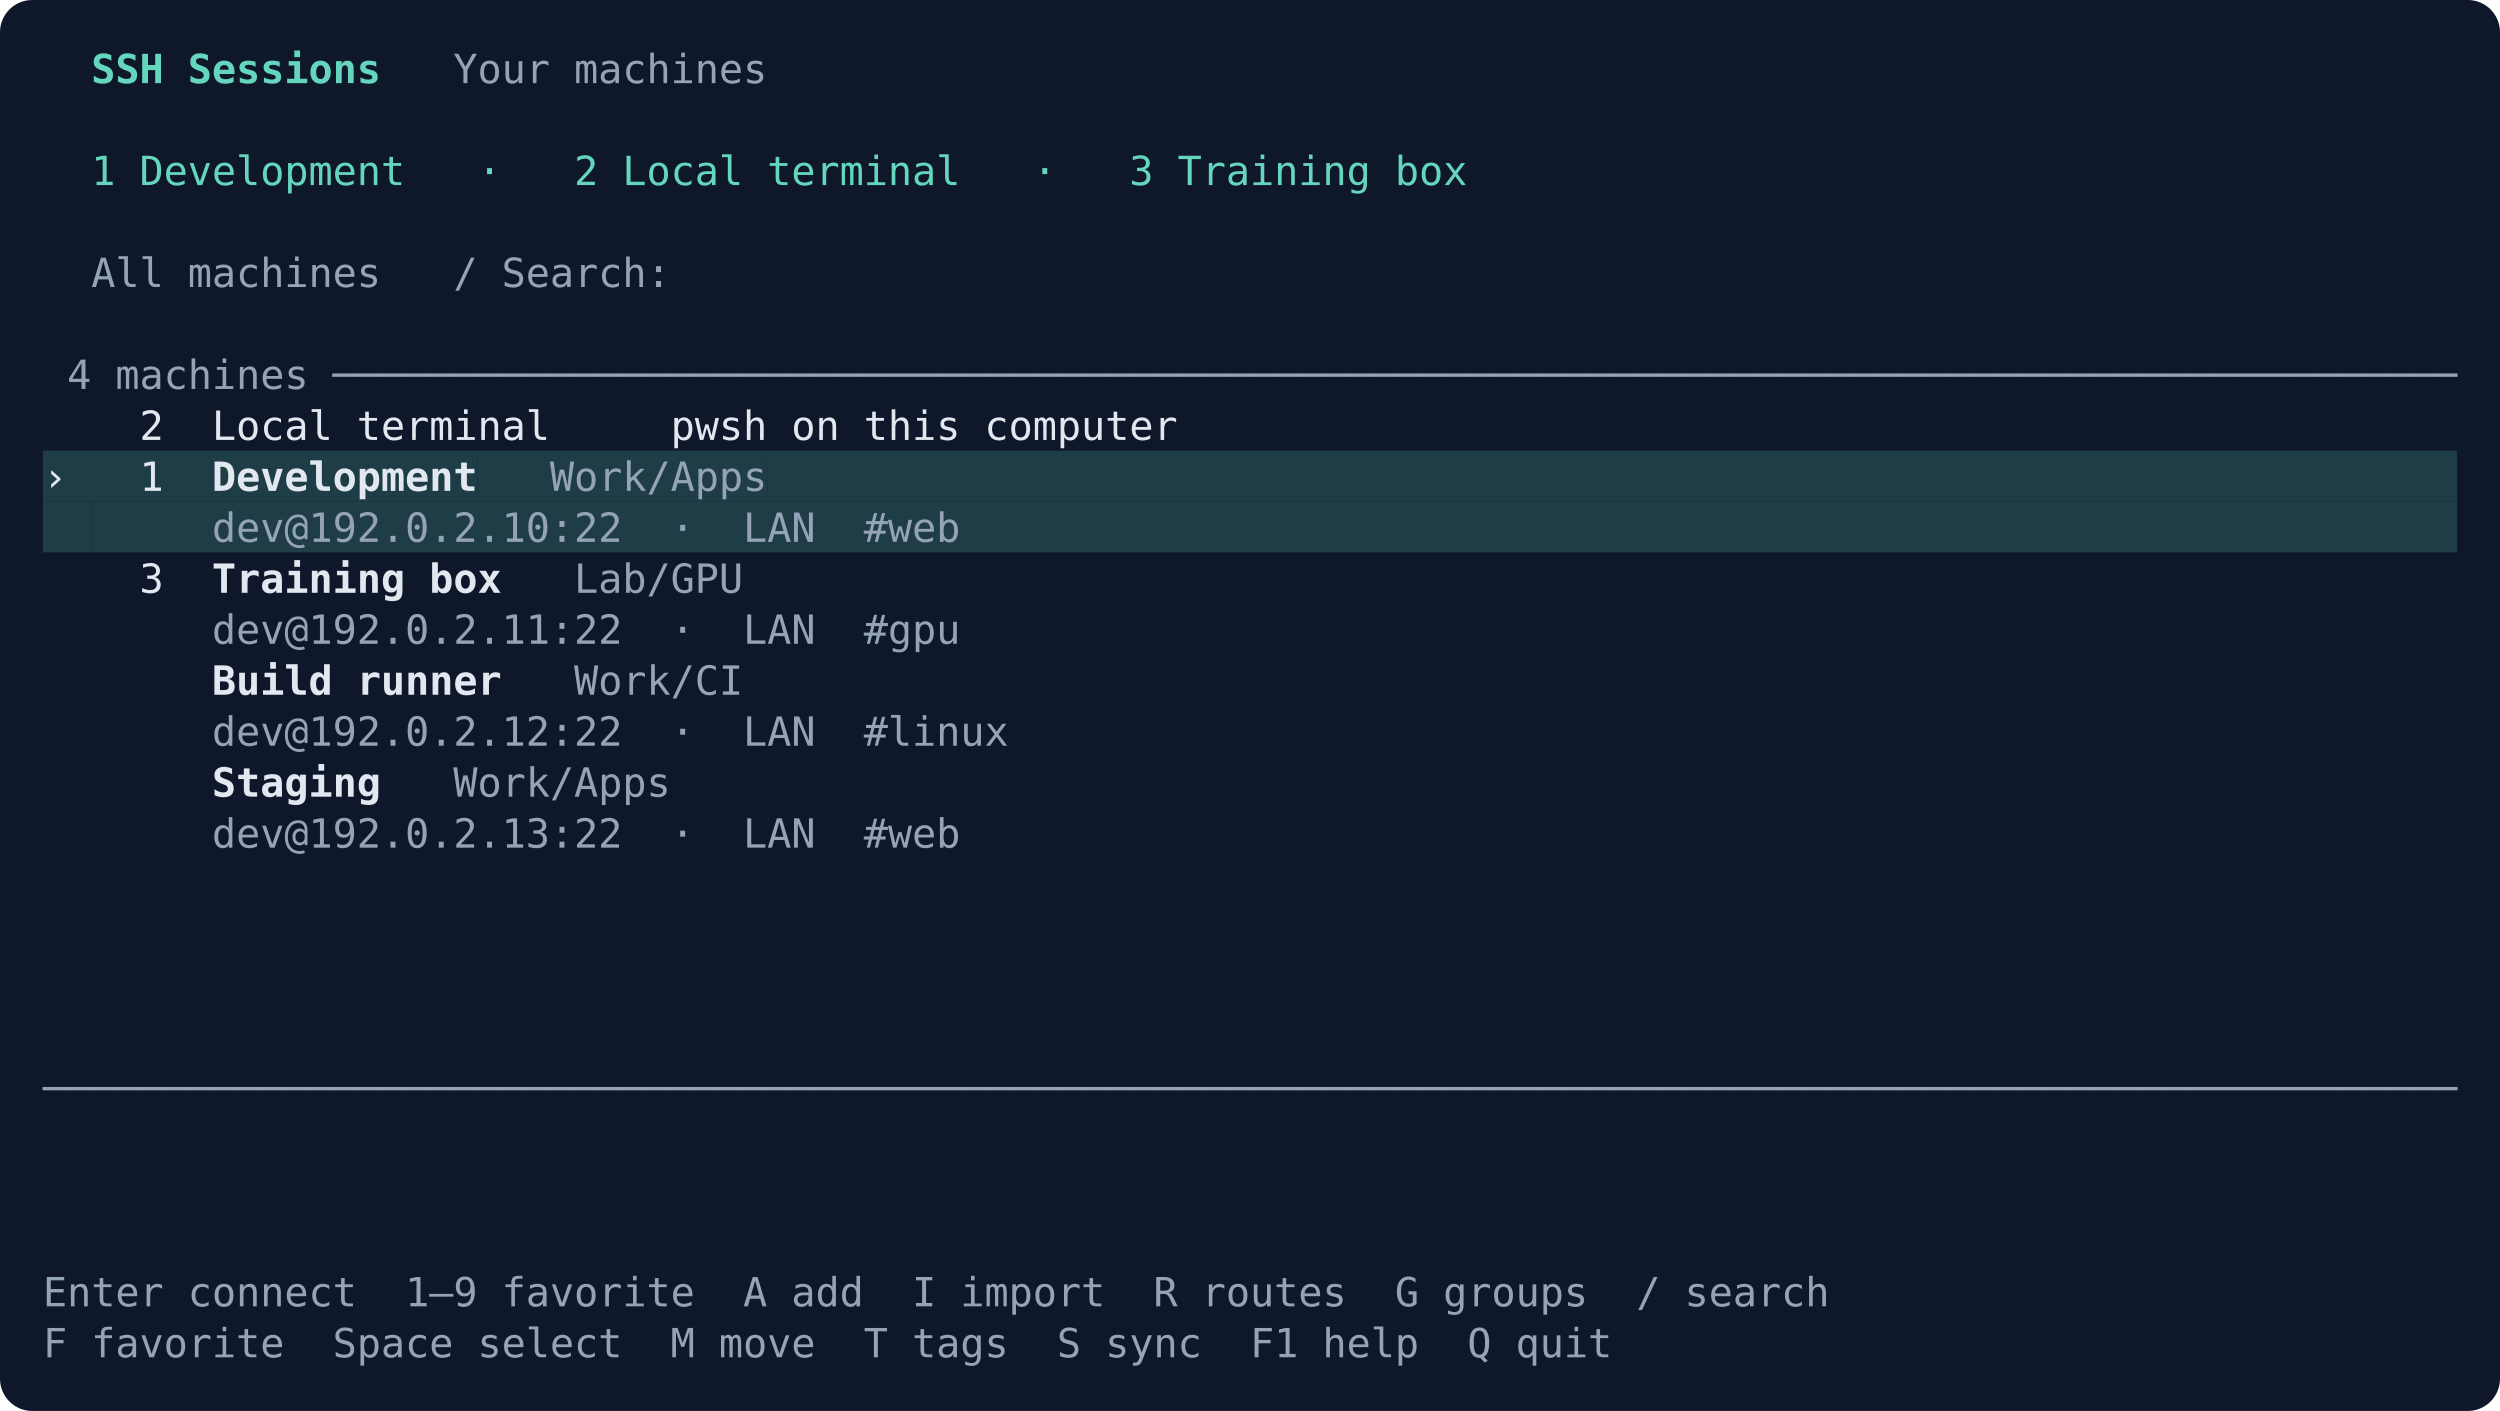
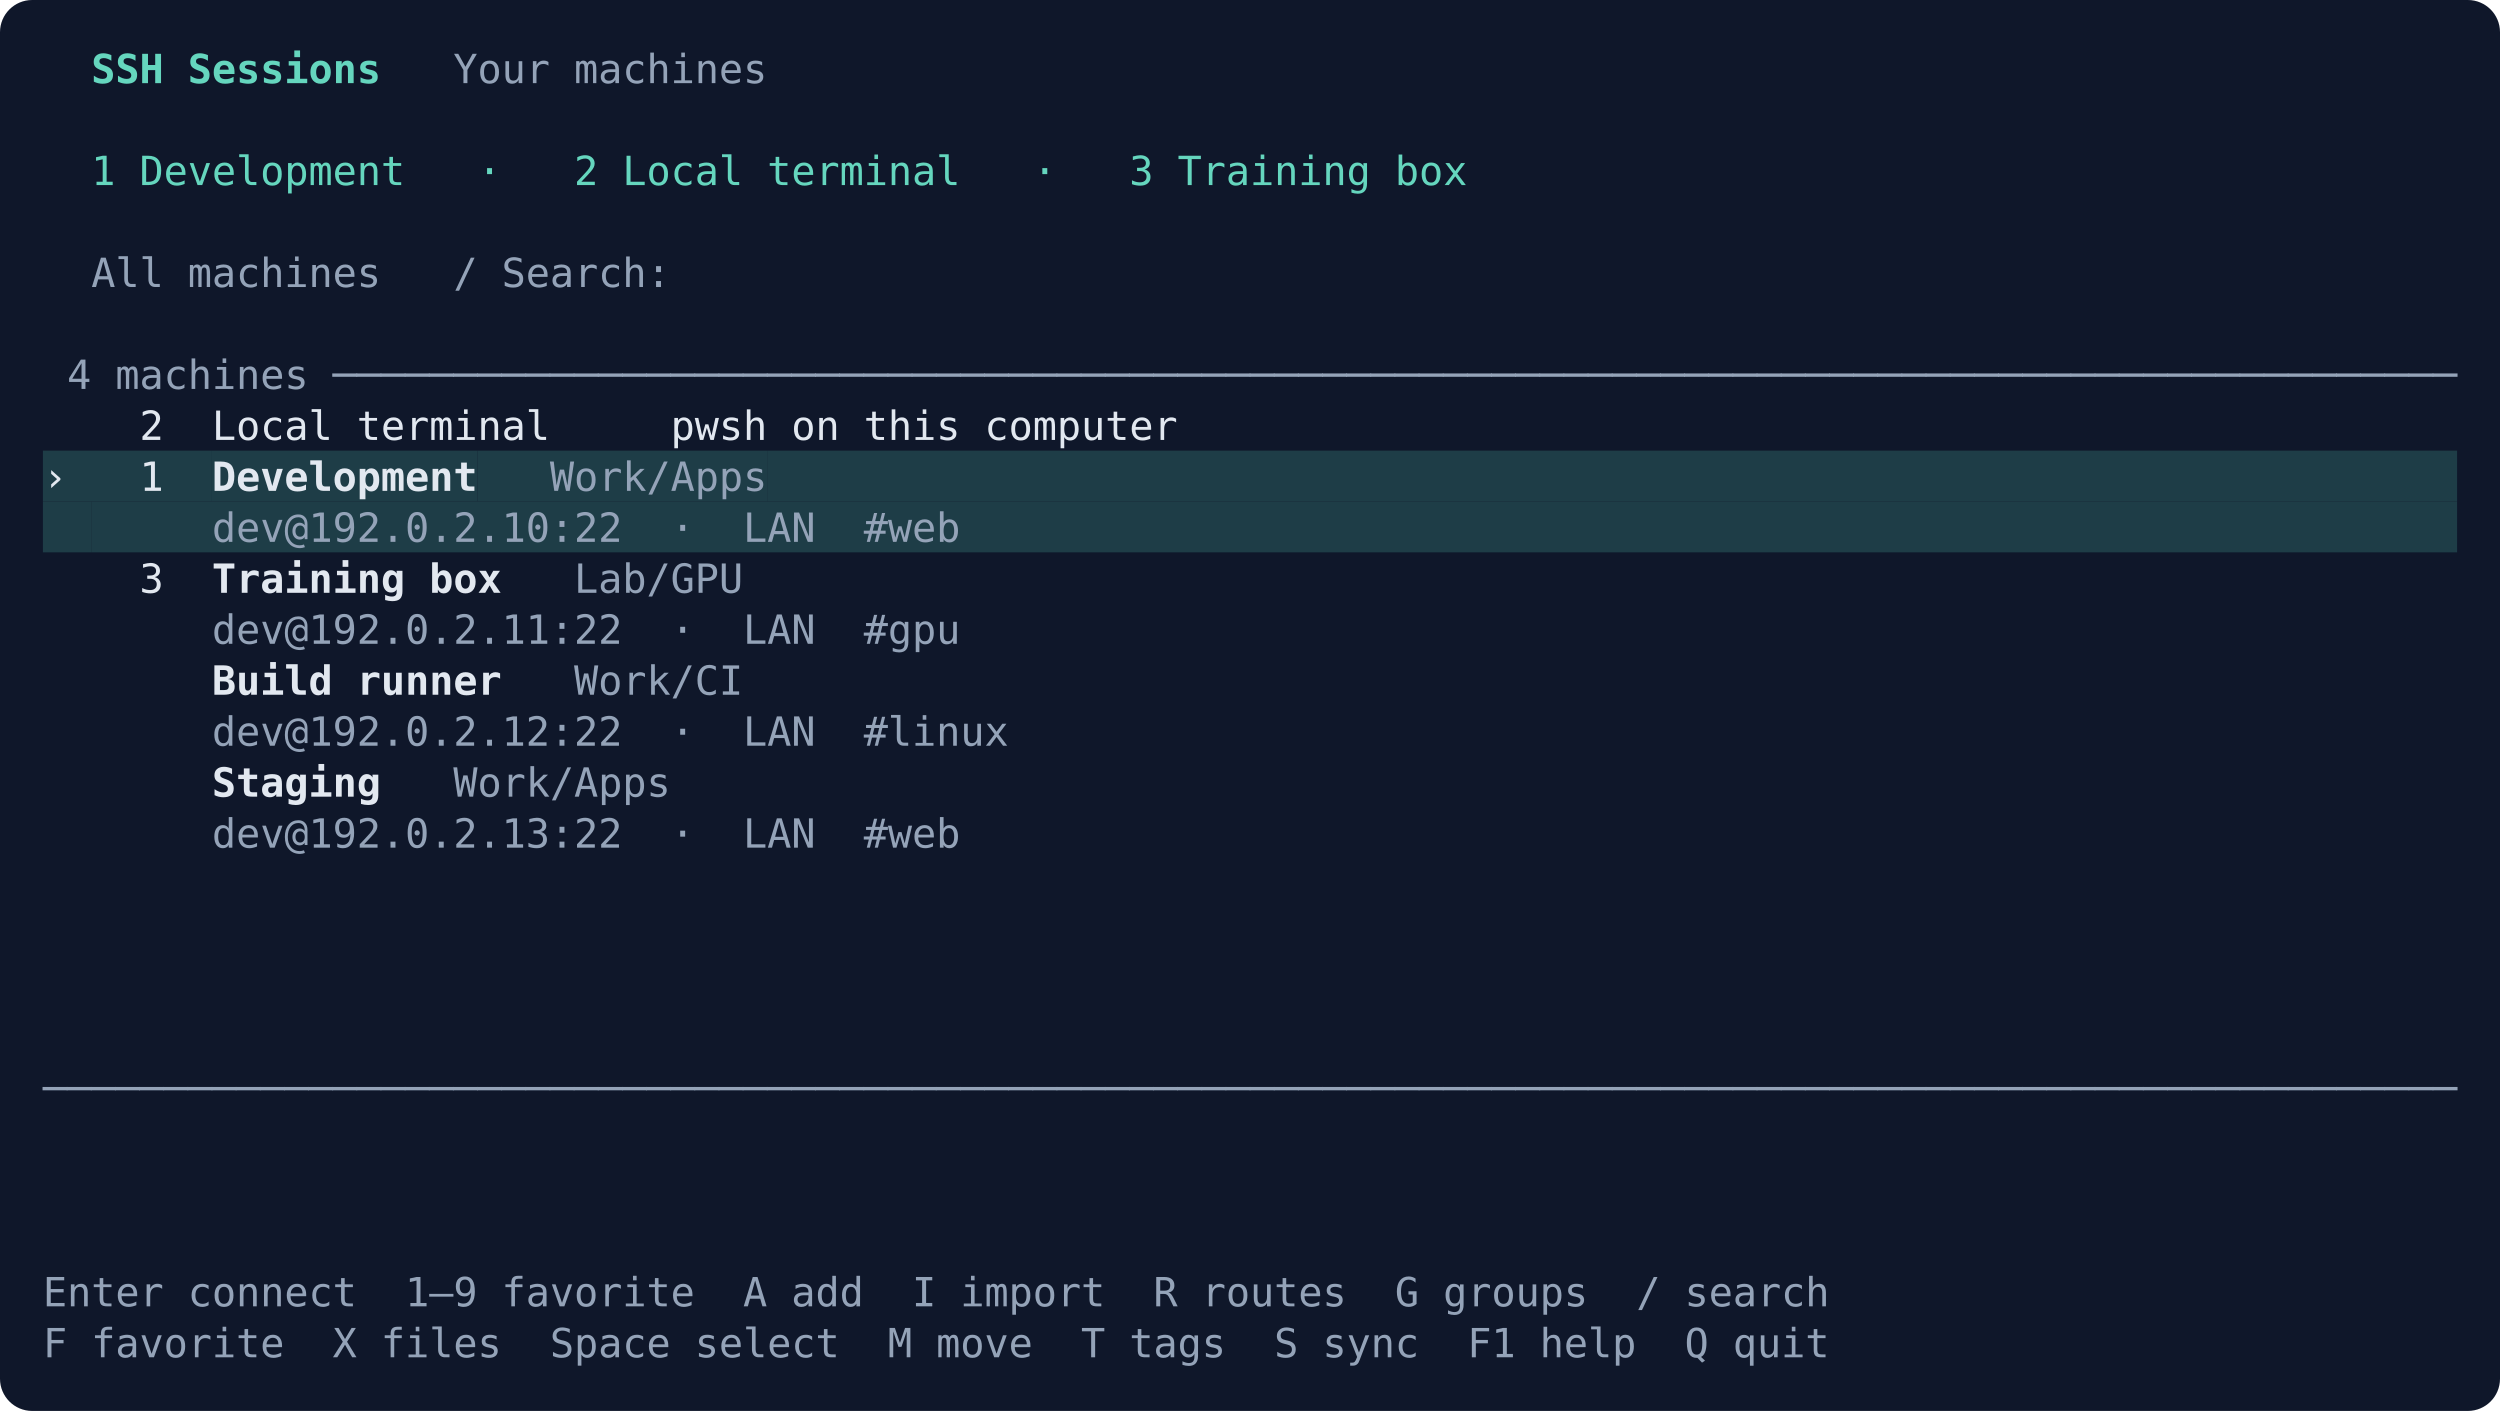
<svg xmlns="http://www.w3.org/2000/svg" width="932" height="526" viewBox="0 0 932 526">
  <rect width="100%" height="100%" rx="12" fill="#0f172a" />
  <g font-family="'DejaVu Sans Mono', Consolas, monospace" font-size="15" xml:space="preserve">
    <rect x="16" y="16" width="126" height="19" fill="#0f172a" />
    <text x="34" y="31" fill="#65d6be" font-weight="700">S</text>
    <text x="43" y="31" fill="#65d6be" font-weight="700">S</text>
    <text x="52" y="31" fill="#65d6be" font-weight="700">H</text>
    <text x="70" y="31" fill="#65d6be" font-weight="700">S</text>
    <text x="79" y="31" fill="#65d6be" font-weight="700">e</text>
    <text x="88" y="31" fill="#65d6be" font-weight="700">s</text>
    <text x="97" y="31" fill="#65d6be" font-weight="700">s</text>
    <text x="106" y="31" fill="#65d6be" font-weight="700">i</text>
    <text x="115" y="31" fill="#65d6be" font-weight="700">o</text>
    <text x="124" y="31" fill="#65d6be" font-weight="700">n</text>
    <text x="133" y="31" fill="#65d6be" font-weight="700">s</text>
    <rect x="142" y="16" width="144" height="19" fill="#0f172a" />
    <text x="169" y="31" fill="#94a3b8" font-weight="400">Y</text>
    <text x="178" y="31" fill="#94a3b8" font-weight="400">o</text>
    <text x="187" y="31" fill="#94a3b8" font-weight="400">u</text>
    <text x="196" y="31" fill="#94a3b8" font-weight="400">r</text>
    <text x="214" y="31" fill="#94a3b8" font-weight="400">m</text>
    <text x="223" y="31" fill="#94a3b8" font-weight="400">a</text>
    <text x="232" y="31" fill="#94a3b8" font-weight="400">c</text>
    <text x="241" y="31" fill="#94a3b8" font-weight="400">h</text>
    <text x="250" y="31" fill="#94a3b8" font-weight="400">i</text>
    <text x="259" y="31" fill="#94a3b8" font-weight="400">n</text>
    <text x="268" y="31" fill="#94a3b8" font-weight="400">e</text>
    <text x="277" y="31" fill="#94a3b8" font-weight="400">s</text>
    <rect x="286" y="16" width="630" height="19" fill="#0f172a" />
    <rect x="16" y="35" width="900" height="19" fill="#0f172a" />
    <rect x="16" y="54" width="900" height="19" fill="#0f172a" />
    <text x="34" y="69" fill="#65d6be" font-weight="400">1</text>
    <text x="52" y="69" fill="#65d6be" font-weight="400">D</text>
    <text x="61" y="69" fill="#65d6be" font-weight="400">e</text>
    <text x="70" y="69" fill="#65d6be" font-weight="400">v</text>
    <text x="79" y="69" fill="#65d6be" font-weight="400">e</text>
    <text x="88" y="69" fill="#65d6be" font-weight="400">l</text>
    <text x="97" y="69" fill="#65d6be" font-weight="400">o</text>
    <text x="106" y="69" fill="#65d6be" font-weight="400">p</text>
    <text x="115" y="69" fill="#65d6be" font-weight="400">m</text>
    <text x="124" y="69" fill="#65d6be" font-weight="400">e</text>
    <text x="133" y="69" fill="#65d6be" font-weight="400">n</text>
    <text x="142" y="69" fill="#65d6be" font-weight="400">t</text>
    <text x="178" y="69" fill="#65d6be" font-weight="400">·</text>
    <text x="214" y="69" fill="#65d6be" font-weight="400">2</text>
    <text x="232" y="69" fill="#65d6be" font-weight="400">L</text>
    <text x="241" y="69" fill="#65d6be" font-weight="400">o</text>
    <text x="250" y="69" fill="#65d6be" font-weight="400">c</text>
    <text x="259" y="69" fill="#65d6be" font-weight="400">a</text>
    <text x="268" y="69" fill="#65d6be" font-weight="400">l</text>
    <text x="286" y="69" fill="#65d6be" font-weight="400">t</text>
    <text x="295" y="69" fill="#65d6be" font-weight="400">e</text>
    <text x="304" y="69" fill="#65d6be" font-weight="400">r</text>
    <text x="313" y="69" fill="#65d6be" font-weight="400">m</text>
    <text x="322" y="69" fill="#65d6be" font-weight="400">i</text>
    <text x="331" y="69" fill="#65d6be" font-weight="400">n</text>
    <text x="340" y="69" fill="#65d6be" font-weight="400">a</text>
    <text x="349" y="69" fill="#65d6be" font-weight="400">l</text>
    <text x="385" y="69" fill="#65d6be" font-weight="400">·</text>
    <text x="421" y="69" fill="#65d6be" font-weight="400">3</text>
    <text x="439" y="69" fill="#65d6be" font-weight="400">T</text>
    <text x="448" y="69" fill="#65d6be" font-weight="400">r</text>
    <text x="457" y="69" fill="#65d6be" font-weight="400">a</text>
    <text x="466" y="69" fill="#65d6be" font-weight="400">i</text>
    <text x="475" y="69" fill="#65d6be" font-weight="400">n</text>
    <text x="484" y="69" fill="#65d6be" font-weight="400">i</text>
    <text x="493" y="69" fill="#65d6be" font-weight="400">n</text>
    <text x="502" y="69" fill="#65d6be" font-weight="400">g</text>
    <text x="520" y="69" fill="#65d6be" font-weight="400">b</text>
    <text x="529" y="69" fill="#65d6be" font-weight="400">o</text>
    <text x="538" y="69" fill="#65d6be" font-weight="400">x</text>
    <rect x="16" y="73" width="900" height="19" fill="#0f172a" />
    <rect x="16" y="92" width="900" height="19" fill="#0f172a" />
    <text x="34" y="107" fill="#94a3b8" font-weight="400">A</text>
    <text x="43" y="107" fill="#94a3b8" font-weight="400">l</text>
    <text x="52" y="107" fill="#94a3b8" font-weight="400">l</text>
    <text x="70" y="107" fill="#94a3b8" font-weight="400">m</text>
    <text x="79" y="107" fill="#94a3b8" font-weight="400">a</text>
    <text x="88" y="107" fill="#94a3b8" font-weight="400">c</text>
    <text x="97" y="107" fill="#94a3b8" font-weight="400">h</text>
    <text x="106" y="107" fill="#94a3b8" font-weight="400">i</text>
    <text x="115" y="107" fill="#94a3b8" font-weight="400">n</text>
    <text x="124" y="107" fill="#94a3b8" font-weight="400">e</text>
    <text x="133" y="107" fill="#94a3b8" font-weight="400">s</text>
    <text x="169" y="107" fill="#94a3b8" font-weight="400">/</text>
    <text x="187" y="107" fill="#94a3b8" font-weight="400">S</text>
    <text x="196" y="107" fill="#94a3b8" font-weight="400">e</text>
    <text x="205" y="107" fill="#94a3b8" font-weight="400">a</text>
    <text x="214" y="107" fill="#94a3b8" font-weight="400">r</text>
    <text x="223" y="107" fill="#94a3b8" font-weight="400">c</text>
    <text x="232" y="107" fill="#94a3b8" font-weight="400">h</text>
    <text x="241" y="107" fill="#94a3b8" font-weight="400">:</text>
    <rect x="16" y="111" width="900" height="19" fill="#0f172a" />
    <rect x="16" y="130" width="900" height="19" fill="#0f172a" />
    <text x="25" y="145" fill="#94a3b8" font-weight="400">4</text>
    <text x="43" y="145" fill="#94a3b8" font-weight="400">m</text>
    <text x="52" y="145" fill="#94a3b8" font-weight="400">a</text>
    <text x="61" y="145" fill="#94a3b8" font-weight="400">c</text>
    <text x="70" y="145" fill="#94a3b8" font-weight="400">h</text>
    <text x="79" y="145" fill="#94a3b8" font-weight="400">i</text>
    <text x="88" y="145" fill="#94a3b8" font-weight="400">n</text>
    <text x="97" y="145" fill="#94a3b8" font-weight="400">e</text>
    <text x="106" y="145" fill="#94a3b8" font-weight="400">s</text>
    <text x="124" y="145" fill="#94a3b8" font-weight="400">─</text>
    <text x="133" y="145" fill="#94a3b8" font-weight="400">─</text>
    <text x="142" y="145" fill="#94a3b8" font-weight="400">─</text>
    <text x="151" y="145" fill="#94a3b8" font-weight="400">─</text>
    <text x="160" y="145" fill="#94a3b8" font-weight="400">─</text>
    <text x="169" y="145" fill="#94a3b8" font-weight="400">─</text>
    <text x="178" y="145" fill="#94a3b8" font-weight="400">─</text>
    <text x="187" y="145" fill="#94a3b8" font-weight="400">─</text>
    <text x="196" y="145" fill="#94a3b8" font-weight="400">─</text>
    <text x="205" y="145" fill="#94a3b8" font-weight="400">─</text>
    <text x="214" y="145" fill="#94a3b8" font-weight="400">─</text>
    <text x="223" y="145" fill="#94a3b8" font-weight="400">─</text>
    <text x="232" y="145" fill="#94a3b8" font-weight="400">─</text>
    <text x="241" y="145" fill="#94a3b8" font-weight="400">─</text>
    <text x="250" y="145" fill="#94a3b8" font-weight="400">─</text>
    <text x="259" y="145" fill="#94a3b8" font-weight="400">─</text>
    <text x="268" y="145" fill="#94a3b8" font-weight="400">─</text>
    <text x="277" y="145" fill="#94a3b8" font-weight="400">─</text>
    <text x="286" y="145" fill="#94a3b8" font-weight="400">─</text>
    <text x="295" y="145" fill="#94a3b8" font-weight="400">─</text>
    <text x="304" y="145" fill="#94a3b8" font-weight="400">─</text>
    <text x="313" y="145" fill="#94a3b8" font-weight="400">─</text>
    <text x="322" y="145" fill="#94a3b8" font-weight="400">─</text>
    <text x="331" y="145" fill="#94a3b8" font-weight="400">─</text>
    <text x="340" y="145" fill="#94a3b8" font-weight="400">─</text>
    <text x="349" y="145" fill="#94a3b8" font-weight="400">─</text>
    <text x="358" y="145" fill="#94a3b8" font-weight="400">─</text>
    <text x="367" y="145" fill="#94a3b8" font-weight="400">─</text>
    <text x="376" y="145" fill="#94a3b8" font-weight="400">─</text>
    <text x="385" y="145" fill="#94a3b8" font-weight="400">─</text>
    <text x="394" y="145" fill="#94a3b8" font-weight="400">─</text>
    <text x="403" y="145" fill="#94a3b8" font-weight="400">─</text>
    <text x="412" y="145" fill="#94a3b8" font-weight="400">─</text>
    <text x="421" y="145" fill="#94a3b8" font-weight="400">─</text>
    <text x="430" y="145" fill="#94a3b8" font-weight="400">─</text>
    <text x="439" y="145" fill="#94a3b8" font-weight="400">─</text>
    <text x="448" y="145" fill="#94a3b8" font-weight="400">─</text>
    <text x="457" y="145" fill="#94a3b8" font-weight="400">─</text>
    <text x="466" y="145" fill="#94a3b8" font-weight="400">─</text>
    <text x="475" y="145" fill="#94a3b8" font-weight="400">─</text>
    <text x="484" y="145" fill="#94a3b8" font-weight="400">─</text>
    <text x="493" y="145" fill="#94a3b8" font-weight="400">─</text>
    <text x="502" y="145" fill="#94a3b8" font-weight="400">─</text>
    <text x="511" y="145" fill="#94a3b8" font-weight="400">─</text>
    <text x="520" y="145" fill="#94a3b8" font-weight="400">─</text>
    <text x="529" y="145" fill="#94a3b8" font-weight="400">─</text>
    <text x="538" y="145" fill="#94a3b8" font-weight="400">─</text>
    <text x="547" y="145" fill="#94a3b8" font-weight="400">─</text>
    <text x="556" y="145" fill="#94a3b8" font-weight="400">─</text>
    <text x="565" y="145" fill="#94a3b8" font-weight="400">─</text>
    <text x="574" y="145" fill="#94a3b8" font-weight="400">─</text>
    <text x="583" y="145" fill="#94a3b8" font-weight="400">─</text>
    <text x="592" y="145" fill="#94a3b8" font-weight="400">─</text>
    <text x="601" y="145" fill="#94a3b8" font-weight="400">─</text>
    <text x="610" y="145" fill="#94a3b8" font-weight="400">─</text>
    <text x="619" y="145" fill="#94a3b8" font-weight="400">─</text>
    <text x="628" y="145" fill="#94a3b8" font-weight="400">─</text>
    <text x="637" y="145" fill="#94a3b8" font-weight="400">─</text>
    <text x="646" y="145" fill="#94a3b8" font-weight="400">─</text>
    <text x="655" y="145" fill="#94a3b8" font-weight="400">─</text>
    <text x="664" y="145" fill="#94a3b8" font-weight="400">─</text>
    <text x="673" y="145" fill="#94a3b8" font-weight="400">─</text>
    <text x="682" y="145" fill="#94a3b8" font-weight="400">─</text>
    <text x="691" y="145" fill="#94a3b8" font-weight="400">─</text>
    <text x="700" y="145" fill="#94a3b8" font-weight="400">─</text>
    <text x="709" y="145" fill="#94a3b8" font-weight="400">─</text>
    <text x="718" y="145" fill="#94a3b8" font-weight="400">─</text>
    <text x="727" y="145" fill="#94a3b8" font-weight="400">─</text>
    <text x="736" y="145" fill="#94a3b8" font-weight="400">─</text>
    <text x="745" y="145" fill="#94a3b8" font-weight="400">─</text>
    <text x="754" y="145" fill="#94a3b8" font-weight="400">─</text>
    <text x="763" y="145" fill="#94a3b8" font-weight="400">─</text>
    <text x="772" y="145" fill="#94a3b8" font-weight="400">─</text>
    <text x="781" y="145" fill="#94a3b8" font-weight="400">─</text>
    <text x="790" y="145" fill="#94a3b8" font-weight="400">─</text>
    <text x="799" y="145" fill="#94a3b8" font-weight="400">─</text>
    <text x="808" y="145" fill="#94a3b8" font-weight="400">─</text>
    <text x="817" y="145" fill="#94a3b8" font-weight="400">─</text>
    <text x="826" y="145" fill="#94a3b8" font-weight="400">─</text>
    <text x="835" y="145" fill="#94a3b8" font-weight="400">─</text>
    <text x="844" y="145" fill="#94a3b8" font-weight="400">─</text>
    <text x="853" y="145" fill="#94a3b8" font-weight="400">─</text>
    <text x="862" y="145" fill="#94a3b8" font-weight="400">─</text>
    <text x="871" y="145" fill="#94a3b8" font-weight="400">─</text>
    <text x="880" y="145" fill="#94a3b8" font-weight="400">─</text>
    <text x="889" y="145" fill="#94a3b8" font-weight="400">─</text>
    <text x="898" y="145" fill="#94a3b8" font-weight="400">─</text>
    <text x="907" y="145" fill="#94a3b8" font-weight="400">─</text>
    <rect x="16" y="149" width="900" height="19" fill="#0f172a" />
    <text x="52" y="164" fill="#e2e8f0" font-weight="400">2</text>
    <text x="79" y="164" fill="#e2e8f0" font-weight="400">L</text>
    <text x="88" y="164" fill="#e2e8f0" font-weight="400">o</text>
    <text x="97" y="164" fill="#e2e8f0" font-weight="400">c</text>
    <text x="106" y="164" fill="#e2e8f0" font-weight="400">a</text>
    <text x="115" y="164" fill="#e2e8f0" font-weight="400">l</text>
    <text x="133" y="164" fill="#e2e8f0" font-weight="400">t</text>
    <text x="142" y="164" fill="#e2e8f0" font-weight="400">e</text>
    <text x="151" y="164" fill="#e2e8f0" font-weight="400">r</text>
    <text x="160" y="164" fill="#e2e8f0" font-weight="400">m</text>
    <text x="169" y="164" fill="#e2e8f0" font-weight="400">i</text>
    <text x="178" y="164" fill="#e2e8f0" font-weight="400">n</text>
    <text x="187" y="164" fill="#e2e8f0" font-weight="400">a</text>
    <text x="196" y="164" fill="#e2e8f0" font-weight="400">l</text>
    <text x="250" y="164" fill="#e2e8f0" font-weight="400">p</text>
    <text x="259" y="164" fill="#e2e8f0" font-weight="400">w</text>
    <text x="268" y="164" fill="#e2e8f0" font-weight="400">s</text>
    <text x="277" y="164" fill="#e2e8f0" font-weight="400">h</text>
    <text x="295" y="164" fill="#e2e8f0" font-weight="400">o</text>
    <text x="304" y="164" fill="#e2e8f0" font-weight="400">n</text>
    <text x="322" y="164" fill="#e2e8f0" font-weight="400">t</text>
    <text x="331" y="164" fill="#e2e8f0" font-weight="400">h</text>
    <text x="340" y="164" fill="#e2e8f0" font-weight="400">i</text>
    <text x="349" y="164" fill="#e2e8f0" font-weight="400">s</text>
    <text x="367" y="164" fill="#e2e8f0" font-weight="400">c</text>
    <text x="376" y="164" fill="#e2e8f0" font-weight="400">o</text>
    <text x="385" y="164" fill="#e2e8f0" font-weight="400">m</text>
    <text x="394" y="164" fill="#e2e8f0" font-weight="400">p</text>
    <text x="403" y="164" fill="#e2e8f0" font-weight="400">u</text>
    <text x="412" y="164" fill="#e2e8f0" font-weight="400">t</text>
    <text x="421" y="164" fill="#e2e8f0" font-weight="400">e</text>
    <text x="430" y="164" fill="#e2e8f0" font-weight="400">r</text>
    <rect x="16" y="168" width="63" height="19" fill="#1e3d47" />
    <text x="16" y="183" fill="#e2e8f0" font-weight="400">›</text>
    <text x="52" y="183" fill="#e2e8f0" font-weight="400">1</text>
    <rect x="79" y="168" width="99" height="19" fill="#1e3d47" />
    <text x="79" y="183" fill="#e2e8f0" font-weight="700">D</text>
    <text x="88" y="183" fill="#e2e8f0" font-weight="700">e</text>
    <text x="97" y="183" fill="#e2e8f0" font-weight="700">v</text>
    <text x="106" y="183" fill="#e2e8f0" font-weight="700">e</text>
    <text x="115" y="183" fill="#e2e8f0" font-weight="700">l</text>
    <text x="124" y="183" fill="#e2e8f0" font-weight="700">o</text>
    <text x="133" y="183" fill="#e2e8f0" font-weight="700">p</text>
    <text x="142" y="183" fill="#e2e8f0" font-weight="700">m</text>
    <text x="151" y="183" fill="#e2e8f0" font-weight="700">e</text>
    <text x="160" y="183" fill="#e2e8f0" font-weight="700">n</text>
    <text x="169" y="183" fill="#e2e8f0" font-weight="700">t</text>
    <rect x="178" y="168" width="108" height="19" fill="#1e3d47" />
    <text x="205" y="183" fill="#94a3b8" font-weight="400">W</text>
    <text x="214" y="183" fill="#94a3b8" font-weight="400">o</text>
    <text x="223" y="183" fill="#94a3b8" font-weight="400">r</text>
    <text x="232" y="183" fill="#94a3b8" font-weight="400">k</text>
    <text x="241" y="183" fill="#94a3b8" font-weight="400">/</text>
    <text x="250" y="183" fill="#94a3b8" font-weight="400">A</text>
    <text x="259" y="183" fill="#94a3b8" font-weight="400">p</text>
    <text x="268" y="183" fill="#94a3b8" font-weight="400">p</text>
    <text x="277" y="183" fill="#94a3b8" font-weight="400">s</text>
    <rect x="286" y="168" width="630" height="19" fill="#1e3d47" />
    <rect x="16" y="187" width="18" height="19" fill="#1e3d47" />
    <rect x="34" y="187" width="882" height="19" fill="#1e3d47" />
    <text x="79" y="202" fill="#94a3b8" font-weight="400">d</text>
    <text x="88" y="202" fill="#94a3b8" font-weight="400">e</text>
    <text x="97" y="202" fill="#94a3b8" font-weight="400">v</text>
    <text x="106" y="202" fill="#94a3b8" font-weight="400">@</text>
    <text x="115" y="202" fill="#94a3b8" font-weight="400">1</text>
    <text x="124" y="202" fill="#94a3b8" font-weight="400">9</text>
    <text x="133" y="202" fill="#94a3b8" font-weight="400">2</text>
    <text x="142" y="202" fill="#94a3b8" font-weight="400">.</text>
    <text x="151" y="202" fill="#94a3b8" font-weight="400">0</text>
    <text x="160" y="202" fill="#94a3b8" font-weight="400">.</text>
    <text x="169" y="202" fill="#94a3b8" font-weight="400">2</text>
    <text x="178" y="202" fill="#94a3b8" font-weight="400">.</text>
    <text x="187" y="202" fill="#94a3b8" font-weight="400">1</text>
    <text x="196" y="202" fill="#94a3b8" font-weight="400">0</text>
    <text x="205" y="202" fill="#94a3b8" font-weight="400">:</text>
    <text x="214" y="202" fill="#94a3b8" font-weight="400">2</text>
    <text x="223" y="202" fill="#94a3b8" font-weight="400">2</text>
    <text x="250" y="202" fill="#94a3b8" font-weight="400">·</text>
    <text x="277" y="202" fill="#94a3b8" font-weight="400">L</text>
    <text x="286" y="202" fill="#94a3b8" font-weight="400">A</text>
    <text x="295" y="202" fill="#94a3b8" font-weight="400">N</text>
    <text x="322" y="202" fill="#94a3b8" font-weight="400">#</text>
    <text x="331" y="202" fill="#94a3b8" font-weight="400">w</text>
    <text x="340" y="202" fill="#94a3b8" font-weight="400">e</text>
    <text x="349" y="202" fill="#94a3b8" font-weight="400">b</text>
    <rect x="16" y="206" width="63" height="19" fill="#0f172a" />
    <text x="52" y="221" fill="#e2e8f0" font-weight="400">3</text>
    <rect x="79" y="206" width="108" height="19" fill="#0f172a" />
    <text x="79" y="221" fill="#e2e8f0" font-weight="700">T</text>
    <text x="88" y="221" fill="#e2e8f0" font-weight="700">r</text>
    <text x="97" y="221" fill="#e2e8f0" font-weight="700">a</text>
    <text x="106" y="221" fill="#e2e8f0" font-weight="700">i</text>
    <text x="115" y="221" fill="#e2e8f0" font-weight="700">n</text>
    <text x="124" y="221" fill="#e2e8f0" font-weight="700">i</text>
    <text x="133" y="221" fill="#e2e8f0" font-weight="700">n</text>
    <text x="142" y="221" fill="#e2e8f0" font-weight="700">g</text>
    <text x="160" y="221" fill="#e2e8f0" font-weight="700">b</text>
    <text x="169" y="221" fill="#e2e8f0" font-weight="700">o</text>
    <text x="178" y="221" fill="#e2e8f0" font-weight="700">x</text>
    <rect x="187" y="206" width="90" height="19" fill="#0f172a" />
    <text x="214" y="221" fill="#94a3b8" font-weight="400">L</text>
    <text x="223" y="221" fill="#94a3b8" font-weight="400">a</text>
    <text x="232" y="221" fill="#94a3b8" font-weight="400">b</text>
    <text x="241" y="221" fill="#94a3b8" font-weight="400">/</text>
    <text x="250" y="221" fill="#94a3b8" font-weight="400">G</text>
    <text x="259" y="221" fill="#94a3b8" font-weight="400">P</text>
    <text x="268" y="221" fill="#94a3b8" font-weight="400">U</text>
    <rect x="277" y="206" width="639" height="19" fill="#0f172a" />
    <rect x="16" y="225" width="18" height="19" fill="#0f172a" />
    <rect x="34" y="225" width="882" height="19" fill="#0f172a" />
    <text x="79" y="240" fill="#94a3b8" font-weight="400">d</text>
    <text x="88" y="240" fill="#94a3b8" font-weight="400">e</text>
    <text x="97" y="240" fill="#94a3b8" font-weight="400">v</text>
    <text x="106" y="240" fill="#94a3b8" font-weight="400">@</text>
    <text x="115" y="240" fill="#94a3b8" font-weight="400">1</text>
    <text x="124" y="240" fill="#94a3b8" font-weight="400">9</text>
    <text x="133" y="240" fill="#94a3b8" font-weight="400">2</text>
    <text x="142" y="240" fill="#94a3b8" font-weight="400">.</text>
    <text x="151" y="240" fill="#94a3b8" font-weight="400">0</text>
    <text x="160" y="240" fill="#94a3b8" font-weight="400">.</text>
    <text x="169" y="240" fill="#94a3b8" font-weight="400">2</text>
    <text x="178" y="240" fill="#94a3b8" font-weight="400">.</text>
    <text x="187" y="240" fill="#94a3b8" font-weight="400">1</text>
    <text x="196" y="240" fill="#94a3b8" font-weight="400">1</text>
    <text x="205" y="240" fill="#94a3b8" font-weight="400">:</text>
    <text x="214" y="240" fill="#94a3b8" font-weight="400">2</text>
    <text x="223" y="240" fill="#94a3b8" font-weight="400">2</text>
    <text x="250" y="240" fill="#94a3b8" font-weight="400">·</text>
    <text x="277" y="240" fill="#94a3b8" font-weight="400">L</text>
    <text x="286" y="240" fill="#94a3b8" font-weight="400">A</text>
    <text x="295" y="240" fill="#94a3b8" font-weight="400">N</text>
    <text x="322" y="240" fill="#94a3b8" font-weight="400">#</text>
    <text x="331" y="240" fill="#94a3b8" font-weight="400">g</text>
    <text x="340" y="240" fill="#94a3b8" font-weight="400">p</text>
    <text x="349" y="240" fill="#94a3b8" font-weight="400">u</text>
    <rect x="16" y="244" width="63" height="19" fill="#0f172a" />
    <rect x="79" y="244" width="108" height="19" fill="#0f172a" />
    <text x="79" y="259" fill="#e2e8f0" font-weight="700">B</text>
    <text x="88" y="259" fill="#e2e8f0" font-weight="700">u</text>
    <text x="97" y="259" fill="#e2e8f0" font-weight="700">i</text>
    <text x="106" y="259" fill="#e2e8f0" font-weight="700">l</text>
    <text x="115" y="259" fill="#e2e8f0" font-weight="700">d</text>
    <text x="133" y="259" fill="#e2e8f0" font-weight="700">r</text>
    <text x="142" y="259" fill="#e2e8f0" font-weight="700">u</text>
    <text x="151" y="259" fill="#e2e8f0" font-weight="700">n</text>
    <text x="160" y="259" fill="#e2e8f0" font-weight="700">n</text>
    <text x="169" y="259" fill="#e2e8f0" font-weight="700">e</text>
    <text x="178" y="259" fill="#e2e8f0" font-weight="700">r</text>
    <rect x="187" y="244" width="90" height="19" fill="#0f172a" />
    <text x="214" y="259" fill="#94a3b8" font-weight="400">W</text>
    <text x="223" y="259" fill="#94a3b8" font-weight="400">o</text>
    <text x="232" y="259" fill="#94a3b8" font-weight="400">r</text>
    <text x="241" y="259" fill="#94a3b8" font-weight="400">k</text>
    <text x="250" y="259" fill="#94a3b8" font-weight="400">/</text>
    <text x="259" y="259" fill="#94a3b8" font-weight="400">C</text>
    <text x="268" y="259" fill="#94a3b8" font-weight="400">I</text>
    <rect x="277" y="244" width="639" height="19" fill="#0f172a" />
    <rect x="16" y="263" width="18" height="19" fill="#0f172a" />
    <rect x="34" y="263" width="882" height="19" fill="#0f172a" />
    <text x="79" y="278" fill="#94a3b8" font-weight="400">d</text>
    <text x="88" y="278" fill="#94a3b8" font-weight="400">e</text>
    <text x="97" y="278" fill="#94a3b8" font-weight="400">v</text>
    <text x="106" y="278" fill="#94a3b8" font-weight="400">@</text>
    <text x="115" y="278" fill="#94a3b8" font-weight="400">1</text>
    <text x="124" y="278" fill="#94a3b8" font-weight="400">9</text>
    <text x="133" y="278" fill="#94a3b8" font-weight="400">2</text>
    <text x="142" y="278" fill="#94a3b8" font-weight="400">.</text>
    <text x="151" y="278" fill="#94a3b8" font-weight="400">0</text>
    <text x="160" y="278" fill="#94a3b8" font-weight="400">.</text>
    <text x="169" y="278" fill="#94a3b8" font-weight="400">2</text>
    <text x="178" y="278" fill="#94a3b8" font-weight="400">.</text>
    <text x="187" y="278" fill="#94a3b8" font-weight="400">1</text>
    <text x="196" y="278" fill="#94a3b8" font-weight="400">2</text>
    <text x="205" y="278" fill="#94a3b8" font-weight="400">:</text>
    <text x="214" y="278" fill="#94a3b8" font-weight="400">2</text>
    <text x="223" y="278" fill="#94a3b8" font-weight="400">2</text>
    <text x="250" y="278" fill="#94a3b8" font-weight="400">·</text>
    <text x="277" y="278" fill="#94a3b8" font-weight="400">L</text>
    <text x="286" y="278" fill="#94a3b8" font-weight="400">A</text>
    <text x="295" y="278" fill="#94a3b8" font-weight="400">N</text>
    <text x="322" y="278" fill="#94a3b8" font-weight="400">#</text>
    <text x="331" y="278" fill="#94a3b8" font-weight="400">l</text>
    <text x="340" y="278" fill="#94a3b8" font-weight="400">i</text>
    <text x="349" y="278" fill="#94a3b8" font-weight="400">n</text>
    <text x="358" y="278" fill="#94a3b8" font-weight="400">u</text>
    <text x="367" y="278" fill="#94a3b8" font-weight="400">x</text>
    <rect x="16" y="282" width="63" height="19" fill="#0f172a" />
    <rect x="79" y="282" width="63" height="19" fill="#0f172a" />
    <text x="79" y="297" fill="#e2e8f0" font-weight="700">S</text>
    <text x="88" y="297" fill="#e2e8f0" font-weight="700">t</text>
    <text x="97" y="297" fill="#e2e8f0" font-weight="700">a</text>
    <text x="106" y="297" fill="#e2e8f0" font-weight="700">g</text>
    <text x="115" y="297" fill="#e2e8f0" font-weight="700">i</text>
    <text x="124" y="297" fill="#e2e8f0" font-weight="700">n</text>
    <text x="133" y="297" fill="#e2e8f0" font-weight="700">g</text>
    <rect x="142" y="282" width="108" height="19" fill="#0f172a" />
    <text x="169" y="297" fill="#94a3b8" font-weight="400">W</text>
    <text x="178" y="297" fill="#94a3b8" font-weight="400">o</text>
    <text x="187" y="297" fill="#94a3b8" font-weight="400">r</text>
    <text x="196" y="297" fill="#94a3b8" font-weight="400">k</text>
    <text x="205" y="297" fill="#94a3b8" font-weight="400">/</text>
    <text x="214" y="297" fill="#94a3b8" font-weight="400">A</text>
    <text x="223" y="297" fill="#94a3b8" font-weight="400">p</text>
    <text x="232" y="297" fill="#94a3b8" font-weight="400">p</text>
    <text x="241" y="297" fill="#94a3b8" font-weight="400">s</text>
    <rect x="250" y="282" width="666" height="19" fill="#0f172a" />
    <rect x="16" y="301" width="18" height="19" fill="#0f172a" />
    <rect x="34" y="301" width="882" height="19" fill="#0f172a" />
    <text x="79" y="316" fill="#94a3b8" font-weight="400">d</text>
    <text x="88" y="316" fill="#94a3b8" font-weight="400">e</text>
    <text x="97" y="316" fill="#94a3b8" font-weight="400">v</text>
    <text x="106" y="316" fill="#94a3b8" font-weight="400">@</text>
    <text x="115" y="316" fill="#94a3b8" font-weight="400">1</text>
    <text x="124" y="316" fill="#94a3b8" font-weight="400">9</text>
    <text x="133" y="316" fill="#94a3b8" font-weight="400">2</text>
    <text x="142" y="316" fill="#94a3b8" font-weight="400">.</text>
    <text x="151" y="316" fill="#94a3b8" font-weight="400">0</text>
    <text x="160" y="316" fill="#94a3b8" font-weight="400">.</text>
    <text x="169" y="316" fill="#94a3b8" font-weight="400">2</text>
    <text x="178" y="316" fill="#94a3b8" font-weight="400">.</text>
    <text x="187" y="316" fill="#94a3b8" font-weight="400">1</text>
    <text x="196" y="316" fill="#94a3b8" font-weight="400">3</text>
    <text x="205" y="316" fill="#94a3b8" font-weight="400">:</text>
    <text x="214" y="316" fill="#94a3b8" font-weight="400">2</text>
    <text x="223" y="316" fill="#94a3b8" font-weight="400">2</text>
    <text x="250" y="316" fill="#94a3b8" font-weight="400">·</text>
    <text x="277" y="316" fill="#94a3b8" font-weight="400">L</text>
    <text x="286" y="316" fill="#94a3b8" font-weight="400">A</text>
    <text x="295" y="316" fill="#94a3b8" font-weight="400">N</text>
    <text x="322" y="316" fill="#94a3b8" font-weight="400">#</text>
    <text x="331" y="316" fill="#94a3b8" font-weight="400">w</text>
    <text x="340" y="316" fill="#94a3b8" font-weight="400">e</text>
    <text x="349" y="316" fill="#94a3b8" font-weight="400">b</text>
    <rect x="16" y="320" width="900" height="19" fill="#0f172a" />
    <rect x="16" y="339" width="900" height="19" fill="#0f172a" />
    <rect x="16" y="358" width="900" height="19" fill="#0f172a" />
    <rect x="16" y="377" width="900" height="19" fill="#0f172a" />
    <rect x="16" y="396" width="900" height="19" fill="#0f172a" />
    <text x="16" y="411" fill="#94a3b8" font-weight="400">─</text>
    <text x="25" y="411" fill="#94a3b8" font-weight="400">─</text>
    <text x="34" y="411" fill="#94a3b8" font-weight="400">─</text>
    <text x="43" y="411" fill="#94a3b8" font-weight="400">─</text>
    <text x="52" y="411" fill="#94a3b8" font-weight="400">─</text>
    <text x="61" y="411" fill="#94a3b8" font-weight="400">─</text>
    <text x="70" y="411" fill="#94a3b8" font-weight="400">─</text>
    <text x="79" y="411" fill="#94a3b8" font-weight="400">─</text>
    <text x="88" y="411" fill="#94a3b8" font-weight="400">─</text>
    <text x="97" y="411" fill="#94a3b8" font-weight="400">─</text>
    <text x="106" y="411" fill="#94a3b8" font-weight="400">─</text>
    <text x="115" y="411" fill="#94a3b8" font-weight="400">─</text>
    <text x="124" y="411" fill="#94a3b8" font-weight="400">─</text>
    <text x="133" y="411" fill="#94a3b8" font-weight="400">─</text>
    <text x="142" y="411" fill="#94a3b8" font-weight="400">─</text>
    <text x="151" y="411" fill="#94a3b8" font-weight="400">─</text>
    <text x="160" y="411" fill="#94a3b8" font-weight="400">─</text>
    <text x="169" y="411" fill="#94a3b8" font-weight="400">─</text>
    <text x="178" y="411" fill="#94a3b8" font-weight="400">─</text>
    <text x="187" y="411" fill="#94a3b8" font-weight="400">─</text>
    <text x="196" y="411" fill="#94a3b8" font-weight="400">─</text>
    <text x="205" y="411" fill="#94a3b8" font-weight="400">─</text>
    <text x="214" y="411" fill="#94a3b8" font-weight="400">─</text>
    <text x="223" y="411" fill="#94a3b8" font-weight="400">─</text>
    <text x="232" y="411" fill="#94a3b8" font-weight="400">─</text>
    <text x="241" y="411" fill="#94a3b8" font-weight="400">─</text>
    <text x="250" y="411" fill="#94a3b8" font-weight="400">─</text>
    <text x="259" y="411" fill="#94a3b8" font-weight="400">─</text>
    <text x="268" y="411" fill="#94a3b8" font-weight="400">─</text>
    <text x="277" y="411" fill="#94a3b8" font-weight="400">─</text>
    <text x="286" y="411" fill="#94a3b8" font-weight="400">─</text>
    <text x="295" y="411" fill="#94a3b8" font-weight="400">─</text>
    <text x="304" y="411" fill="#94a3b8" font-weight="400">─</text>
    <text x="313" y="411" fill="#94a3b8" font-weight="400">─</text>
    <text x="322" y="411" fill="#94a3b8" font-weight="400">─</text>
    <text x="331" y="411" fill="#94a3b8" font-weight="400">─</text>
    <text x="340" y="411" fill="#94a3b8" font-weight="400">─</text>
    <text x="349" y="411" fill="#94a3b8" font-weight="400">─</text>
    <text x="358" y="411" fill="#94a3b8" font-weight="400">─</text>
    <text x="367" y="411" fill="#94a3b8" font-weight="400">─</text>
    <text x="376" y="411" fill="#94a3b8" font-weight="400">─</text>
    <text x="385" y="411" fill="#94a3b8" font-weight="400">─</text>
    <text x="394" y="411" fill="#94a3b8" font-weight="400">─</text>
    <text x="403" y="411" fill="#94a3b8" font-weight="400">─</text>
    <text x="412" y="411" fill="#94a3b8" font-weight="400">─</text>
    <text x="421" y="411" fill="#94a3b8" font-weight="400">─</text>
    <text x="430" y="411" fill="#94a3b8" font-weight="400">─</text>
    <text x="439" y="411" fill="#94a3b8" font-weight="400">─</text>
    <text x="448" y="411" fill="#94a3b8" font-weight="400">─</text>
    <text x="457" y="411" fill="#94a3b8" font-weight="400">─</text>
    <text x="466" y="411" fill="#94a3b8" font-weight="400">─</text>
    <text x="475" y="411" fill="#94a3b8" font-weight="400">─</text>
    <text x="484" y="411" fill="#94a3b8" font-weight="400">─</text>
    <text x="493" y="411" fill="#94a3b8" font-weight="400">─</text>
    <text x="502" y="411" fill="#94a3b8" font-weight="400">─</text>
    <text x="511" y="411" fill="#94a3b8" font-weight="400">─</text>
    <text x="520" y="411" fill="#94a3b8" font-weight="400">─</text>
    <text x="529" y="411" fill="#94a3b8" font-weight="400">─</text>
    <text x="538" y="411" fill="#94a3b8" font-weight="400">─</text>
    <text x="547" y="411" fill="#94a3b8" font-weight="400">─</text>
    <text x="556" y="411" fill="#94a3b8" font-weight="400">─</text>
    <text x="565" y="411" fill="#94a3b8" font-weight="400">─</text>
    <text x="574" y="411" fill="#94a3b8" font-weight="400">─</text>
    <text x="583" y="411" fill="#94a3b8" font-weight="400">─</text>
    <text x="592" y="411" fill="#94a3b8" font-weight="400">─</text>
    <text x="601" y="411" fill="#94a3b8" font-weight="400">─</text>
    <text x="610" y="411" fill="#94a3b8" font-weight="400">─</text>
    <text x="619" y="411" fill="#94a3b8" font-weight="400">─</text>
    <text x="628" y="411" fill="#94a3b8" font-weight="400">─</text>
    <text x="637" y="411" fill="#94a3b8" font-weight="400">─</text>
    <text x="646" y="411" fill="#94a3b8" font-weight="400">─</text>
    <text x="655" y="411" fill="#94a3b8" font-weight="400">─</text>
    <text x="664" y="411" fill="#94a3b8" font-weight="400">─</text>
    <text x="673" y="411" fill="#94a3b8" font-weight="400">─</text>
    <text x="682" y="411" fill="#94a3b8" font-weight="400">─</text>
    <text x="691" y="411" fill="#94a3b8" font-weight="400">─</text>
    <text x="700" y="411" fill="#94a3b8" font-weight="400">─</text>
    <text x="709" y="411" fill="#94a3b8" font-weight="400">─</text>
    <text x="718" y="411" fill="#94a3b8" font-weight="400">─</text>
    <text x="727" y="411" fill="#94a3b8" font-weight="400">─</text>
    <text x="736" y="411" fill="#94a3b8" font-weight="400">─</text>
    <text x="745" y="411" fill="#94a3b8" font-weight="400">─</text>
    <text x="754" y="411" fill="#94a3b8" font-weight="400">─</text>
    <text x="763" y="411" fill="#94a3b8" font-weight="400">─</text>
    <text x="772" y="411" fill="#94a3b8" font-weight="400">─</text>
    <text x="781" y="411" fill="#94a3b8" font-weight="400">─</text>
    <text x="790" y="411" fill="#94a3b8" font-weight="400">─</text>
    <text x="799" y="411" fill="#94a3b8" font-weight="400">─</text>
    <text x="808" y="411" fill="#94a3b8" font-weight="400">─</text>
    <text x="817" y="411" fill="#94a3b8" font-weight="400">─</text>
    <text x="826" y="411" fill="#94a3b8" font-weight="400">─</text>
    <text x="835" y="411" fill="#94a3b8" font-weight="400">─</text>
    <text x="844" y="411" fill="#94a3b8" font-weight="400">─</text>
    <text x="853" y="411" fill="#94a3b8" font-weight="400">─</text>
    <text x="862" y="411" fill="#94a3b8" font-weight="400">─</text>
    <text x="871" y="411" fill="#94a3b8" font-weight="400">─</text>
    <text x="880" y="411" fill="#94a3b8" font-weight="400">─</text>
    <text x="889" y="411" fill="#94a3b8" font-weight="400">─</text>
    <text x="898" y="411" fill="#94a3b8" font-weight="400">─</text>
    <text x="907" y="411" fill="#94a3b8" font-weight="400">─</text>
    <rect x="16" y="415" width="900" height="19" fill="#0f172a" />
    <rect x="16" y="434" width="900" height="19" fill="#0f172a" />
    <rect x="16" y="453" width="900" height="19" fill="#0f172a" />
    <rect x="16" y="472" width="900" height="19" fill="#0f172a" />
    <text x="16" y="487" fill="#94a3b8" font-weight="400">E</text>
    <text x="25" y="487" fill="#94a3b8" font-weight="400">n</text>
    <text x="34" y="487" fill="#94a3b8" font-weight="400">t</text>
    <text x="43" y="487" fill="#94a3b8" font-weight="400">e</text>
    <text x="52" y="487" fill="#94a3b8" font-weight="400">r</text>
    <text x="70" y="487" fill="#94a3b8" font-weight="400">c</text>
    <text x="79" y="487" fill="#94a3b8" font-weight="400">o</text>
    <text x="88" y="487" fill="#94a3b8" font-weight="400">n</text>
    <text x="97" y="487" fill="#94a3b8" font-weight="400">n</text>
    <text x="106" y="487" fill="#94a3b8" font-weight="400">e</text>
    <text x="115" y="487" fill="#94a3b8" font-weight="400">c</text>
    <text x="124" y="487" fill="#94a3b8" font-weight="400">t</text>
    <text x="151" y="487" fill="#94a3b8" font-weight="400">1</text>
    <text x="160" y="487" fill="#94a3b8" font-weight="400">–</text>
    <text x="169" y="487" fill="#94a3b8" font-weight="400">9</text>
    <text x="187" y="487" fill="#94a3b8" font-weight="400">f</text>
    <text x="196" y="487" fill="#94a3b8" font-weight="400">a</text>
    <text x="205" y="487" fill="#94a3b8" font-weight="400">v</text>
    <text x="214" y="487" fill="#94a3b8" font-weight="400">o</text>
    <text x="223" y="487" fill="#94a3b8" font-weight="400">r</text>
    <text x="232" y="487" fill="#94a3b8" font-weight="400">i</text>
    <text x="241" y="487" fill="#94a3b8" font-weight="400">t</text>
    <text x="250" y="487" fill="#94a3b8" font-weight="400">e</text>
    <text x="277" y="487" fill="#94a3b8" font-weight="400">A</text>
    <text x="295" y="487" fill="#94a3b8" font-weight="400">a</text>
    <text x="304" y="487" fill="#94a3b8" font-weight="400">d</text>
    <text x="313" y="487" fill="#94a3b8" font-weight="400">d</text>
    <text x="340" y="487" fill="#94a3b8" font-weight="400">I</text>
    <text x="358" y="487" fill="#94a3b8" font-weight="400">i</text>
    <text x="367" y="487" fill="#94a3b8" font-weight="400">m</text>
    <text x="376" y="487" fill="#94a3b8" font-weight="400">p</text>
    <text x="385" y="487" fill="#94a3b8" font-weight="400">o</text>
    <text x="394" y="487" fill="#94a3b8" font-weight="400">r</text>
    <text x="403" y="487" fill="#94a3b8" font-weight="400">t</text>
    <text x="430" y="487" fill="#94a3b8" font-weight="400">R</text>
    <text x="448" y="487" fill="#94a3b8" font-weight="400">r</text>
    <text x="457" y="487" fill="#94a3b8" font-weight="400">o</text>
    <text x="466" y="487" fill="#94a3b8" font-weight="400">u</text>
    <text x="475" y="487" fill="#94a3b8" font-weight="400">t</text>
    <text x="484" y="487" fill="#94a3b8" font-weight="400">e</text>
    <text x="493" y="487" fill="#94a3b8" font-weight="400">s</text>
    <text x="520" y="487" fill="#94a3b8" font-weight="400">G</text>
    <text x="538" y="487" fill="#94a3b8" font-weight="400">g</text>
    <text x="547" y="487" fill="#94a3b8" font-weight="400">r</text>
    <text x="556" y="487" fill="#94a3b8" font-weight="400">o</text>
    <text x="565" y="487" fill="#94a3b8" font-weight="400">u</text>
    <text x="574" y="487" fill="#94a3b8" font-weight="400">p</text>
    <text x="583" y="487" fill="#94a3b8" font-weight="400">s</text>
    <text x="610" y="487" fill="#94a3b8" font-weight="400">/</text>
    <text x="628" y="487" fill="#94a3b8" font-weight="400">s</text>
    <text x="637" y="487" fill="#94a3b8" font-weight="400">e</text>
    <text x="646" y="487" fill="#94a3b8" font-weight="400">a</text>
    <text x="655" y="487" fill="#94a3b8" font-weight="400">r</text>
    <text x="664" y="487" fill="#94a3b8" font-weight="400">c</text>
    <text x="673" y="487" fill="#94a3b8" font-weight="400">h</text>
    <rect x="16" y="491" width="900" height="19" fill="#0f172a" />
    <text x="16" y="506" fill="#94a3b8" font-weight="400">F</text>
    <text x="34" y="506" fill="#94a3b8" font-weight="400">f</text>
    <text x="43" y="506" fill="#94a3b8" font-weight="400">a</text>
    <text x="52" y="506" fill="#94a3b8" font-weight="400">v</text>
    <text x="61" y="506" fill="#94a3b8" font-weight="400">o</text>
    <text x="70" y="506" fill="#94a3b8" font-weight="400">r</text>
    <text x="79" y="506" fill="#94a3b8" font-weight="400">i</text>
    <text x="88" y="506" fill="#94a3b8" font-weight="400">t</text>
    <text x="97" y="506" fill="#94a3b8" font-weight="400">e</text>
-     <text x="124" y="506" fill="#94a3b8" font-weight="400">S</text>
-     <text x="133" y="506" fill="#94a3b8" font-weight="400">p</text>
-     <text x="142" y="506" fill="#94a3b8" font-weight="400">a</text>
-     <text x="151" y="506" fill="#94a3b8" font-weight="400">c</text>
-     <text x="160" y="506" fill="#94a3b8" font-weight="400">e</text>
+     <text x="124" y="506" fill="#94a3b8" font-weight="400">X</text>
+     <text x="142" y="506" fill="#94a3b8" font-weight="400">f</text>
+     <text x="151" y="506" fill="#94a3b8" font-weight="400">i</text>
+     <text x="160" y="506" fill="#94a3b8" font-weight="400">l</text>
+     <text x="169" y="506" fill="#94a3b8" font-weight="400">e</text>
    <text x="178" y="506" fill="#94a3b8" font-weight="400">s</text>
-     <text x="187" y="506" fill="#94a3b8" font-weight="400">e</text>
-     <text x="196" y="506" fill="#94a3b8" font-weight="400">l</text>
-     <text x="205" y="506" fill="#94a3b8" font-weight="400">e</text>
-     <text x="214" y="506" fill="#94a3b8" font-weight="400">c</text>
-     <text x="223" y="506" fill="#94a3b8" font-weight="400">t</text>
-     <text x="250" y="506" fill="#94a3b8" font-weight="400">M</text>
-     <text x="268" y="506" fill="#94a3b8" font-weight="400">m</text>
-     <text x="277" y="506" fill="#94a3b8" font-weight="400">o</text>
-     <text x="286" y="506" fill="#94a3b8" font-weight="400">v</text>
-     <text x="295" y="506" fill="#94a3b8" font-weight="400">e</text>
-     <text x="322" y="506" fill="#94a3b8" font-weight="400">T</text>
-     <text x="340" y="506" fill="#94a3b8" font-weight="400">t</text>
-     <text x="349" y="506" fill="#94a3b8" font-weight="400">a</text>
-     <text x="358" y="506" fill="#94a3b8" font-weight="400">g</text>
-     <text x="367" y="506" fill="#94a3b8" font-weight="400">s</text>
-     <text x="394" y="506" fill="#94a3b8" font-weight="400">S</text>
-     <text x="412" y="506" fill="#94a3b8" font-weight="400">s</text>
-     <text x="421" y="506" fill="#94a3b8" font-weight="400">y</text>
-     <text x="430" y="506" fill="#94a3b8" font-weight="400">n</text>
-     <text x="439" y="506" fill="#94a3b8" font-weight="400">c</text>
-     <text x="466" y="506" fill="#94a3b8" font-weight="400">F</text>
-     <text x="475" y="506" fill="#94a3b8" font-weight="400">1</text>
-     <text x="493" y="506" fill="#94a3b8" font-weight="400">h</text>
-     <text x="502" y="506" fill="#94a3b8" font-weight="400">e</text>
-     <text x="511" y="506" fill="#94a3b8" font-weight="400">l</text>
-     <text x="520" y="506" fill="#94a3b8" font-weight="400">p</text>
-     <text x="547" y="506" fill="#94a3b8" font-weight="400">Q</text>
-     <text x="565" y="506" fill="#94a3b8" font-weight="400">q</text>
-     <text x="574" y="506" fill="#94a3b8" font-weight="400">u</text>
-     <text x="583" y="506" fill="#94a3b8" font-weight="400">i</text>
-     <text x="592" y="506" fill="#94a3b8" font-weight="400">t</text>
+     <text x="205" y="506" fill="#94a3b8" font-weight="400">S</text>
+     <text x="214" y="506" fill="#94a3b8" font-weight="400">p</text>
+     <text x="223" y="506" fill="#94a3b8" font-weight="400">a</text>
+     <text x="232" y="506" fill="#94a3b8" font-weight="400">c</text>
+     <text x="241" y="506" fill="#94a3b8" font-weight="400">e</text>
+     <text x="259" y="506" fill="#94a3b8" font-weight="400">s</text>
+     <text x="268" y="506" fill="#94a3b8" font-weight="400">e</text>
+     <text x="277" y="506" fill="#94a3b8" font-weight="400">l</text>
+     <text x="286" y="506" fill="#94a3b8" font-weight="400">e</text>
+     <text x="295" y="506" fill="#94a3b8" font-weight="400">c</text>
+     <text x="304" y="506" fill="#94a3b8" font-weight="400">t</text>
+     <text x="331" y="506" fill="#94a3b8" font-weight="400">M</text>
+     <text x="349" y="506" fill="#94a3b8" font-weight="400">m</text>
+     <text x="358" y="506" fill="#94a3b8" font-weight="400">o</text>
+     <text x="367" y="506" fill="#94a3b8" font-weight="400">v</text>
+     <text x="376" y="506" fill="#94a3b8" font-weight="400">e</text>
+     <text x="403" y="506" fill="#94a3b8" font-weight="400">T</text>
+     <text x="421" y="506" fill="#94a3b8" font-weight="400">t</text>
+     <text x="430" y="506" fill="#94a3b8" font-weight="400">a</text>
+     <text x="439" y="506" fill="#94a3b8" font-weight="400">g</text>
+     <text x="448" y="506" fill="#94a3b8" font-weight="400">s</text>
+     <text x="475" y="506" fill="#94a3b8" font-weight="400">S</text>
+     <text x="493" y="506" fill="#94a3b8" font-weight="400">s</text>
+     <text x="502" y="506" fill="#94a3b8" font-weight="400">y</text>
+     <text x="511" y="506" fill="#94a3b8" font-weight="400">n</text>
+     <text x="520" y="506" fill="#94a3b8" font-weight="400">c</text>
+     <text x="547" y="506" fill="#94a3b8" font-weight="400">F</text>
+     <text x="556" y="506" fill="#94a3b8" font-weight="400">1</text>
+     <text x="574" y="506" fill="#94a3b8" font-weight="400">h</text>
+     <text x="583" y="506" fill="#94a3b8" font-weight="400">e</text>
+     <text x="592" y="506" fill="#94a3b8" font-weight="400">l</text>
+     <text x="601" y="506" fill="#94a3b8" font-weight="400">p</text>
+     <text x="628" y="506" fill="#94a3b8" font-weight="400">Q</text>
+     <text x="646" y="506" fill="#94a3b8" font-weight="400">q</text>
+     <text x="655" y="506" fill="#94a3b8" font-weight="400">u</text>
+     <text x="664" y="506" fill="#94a3b8" font-weight="400">i</text>
+     <text x="673" y="506" fill="#94a3b8" font-weight="400">t</text>
  </g>
</svg>
